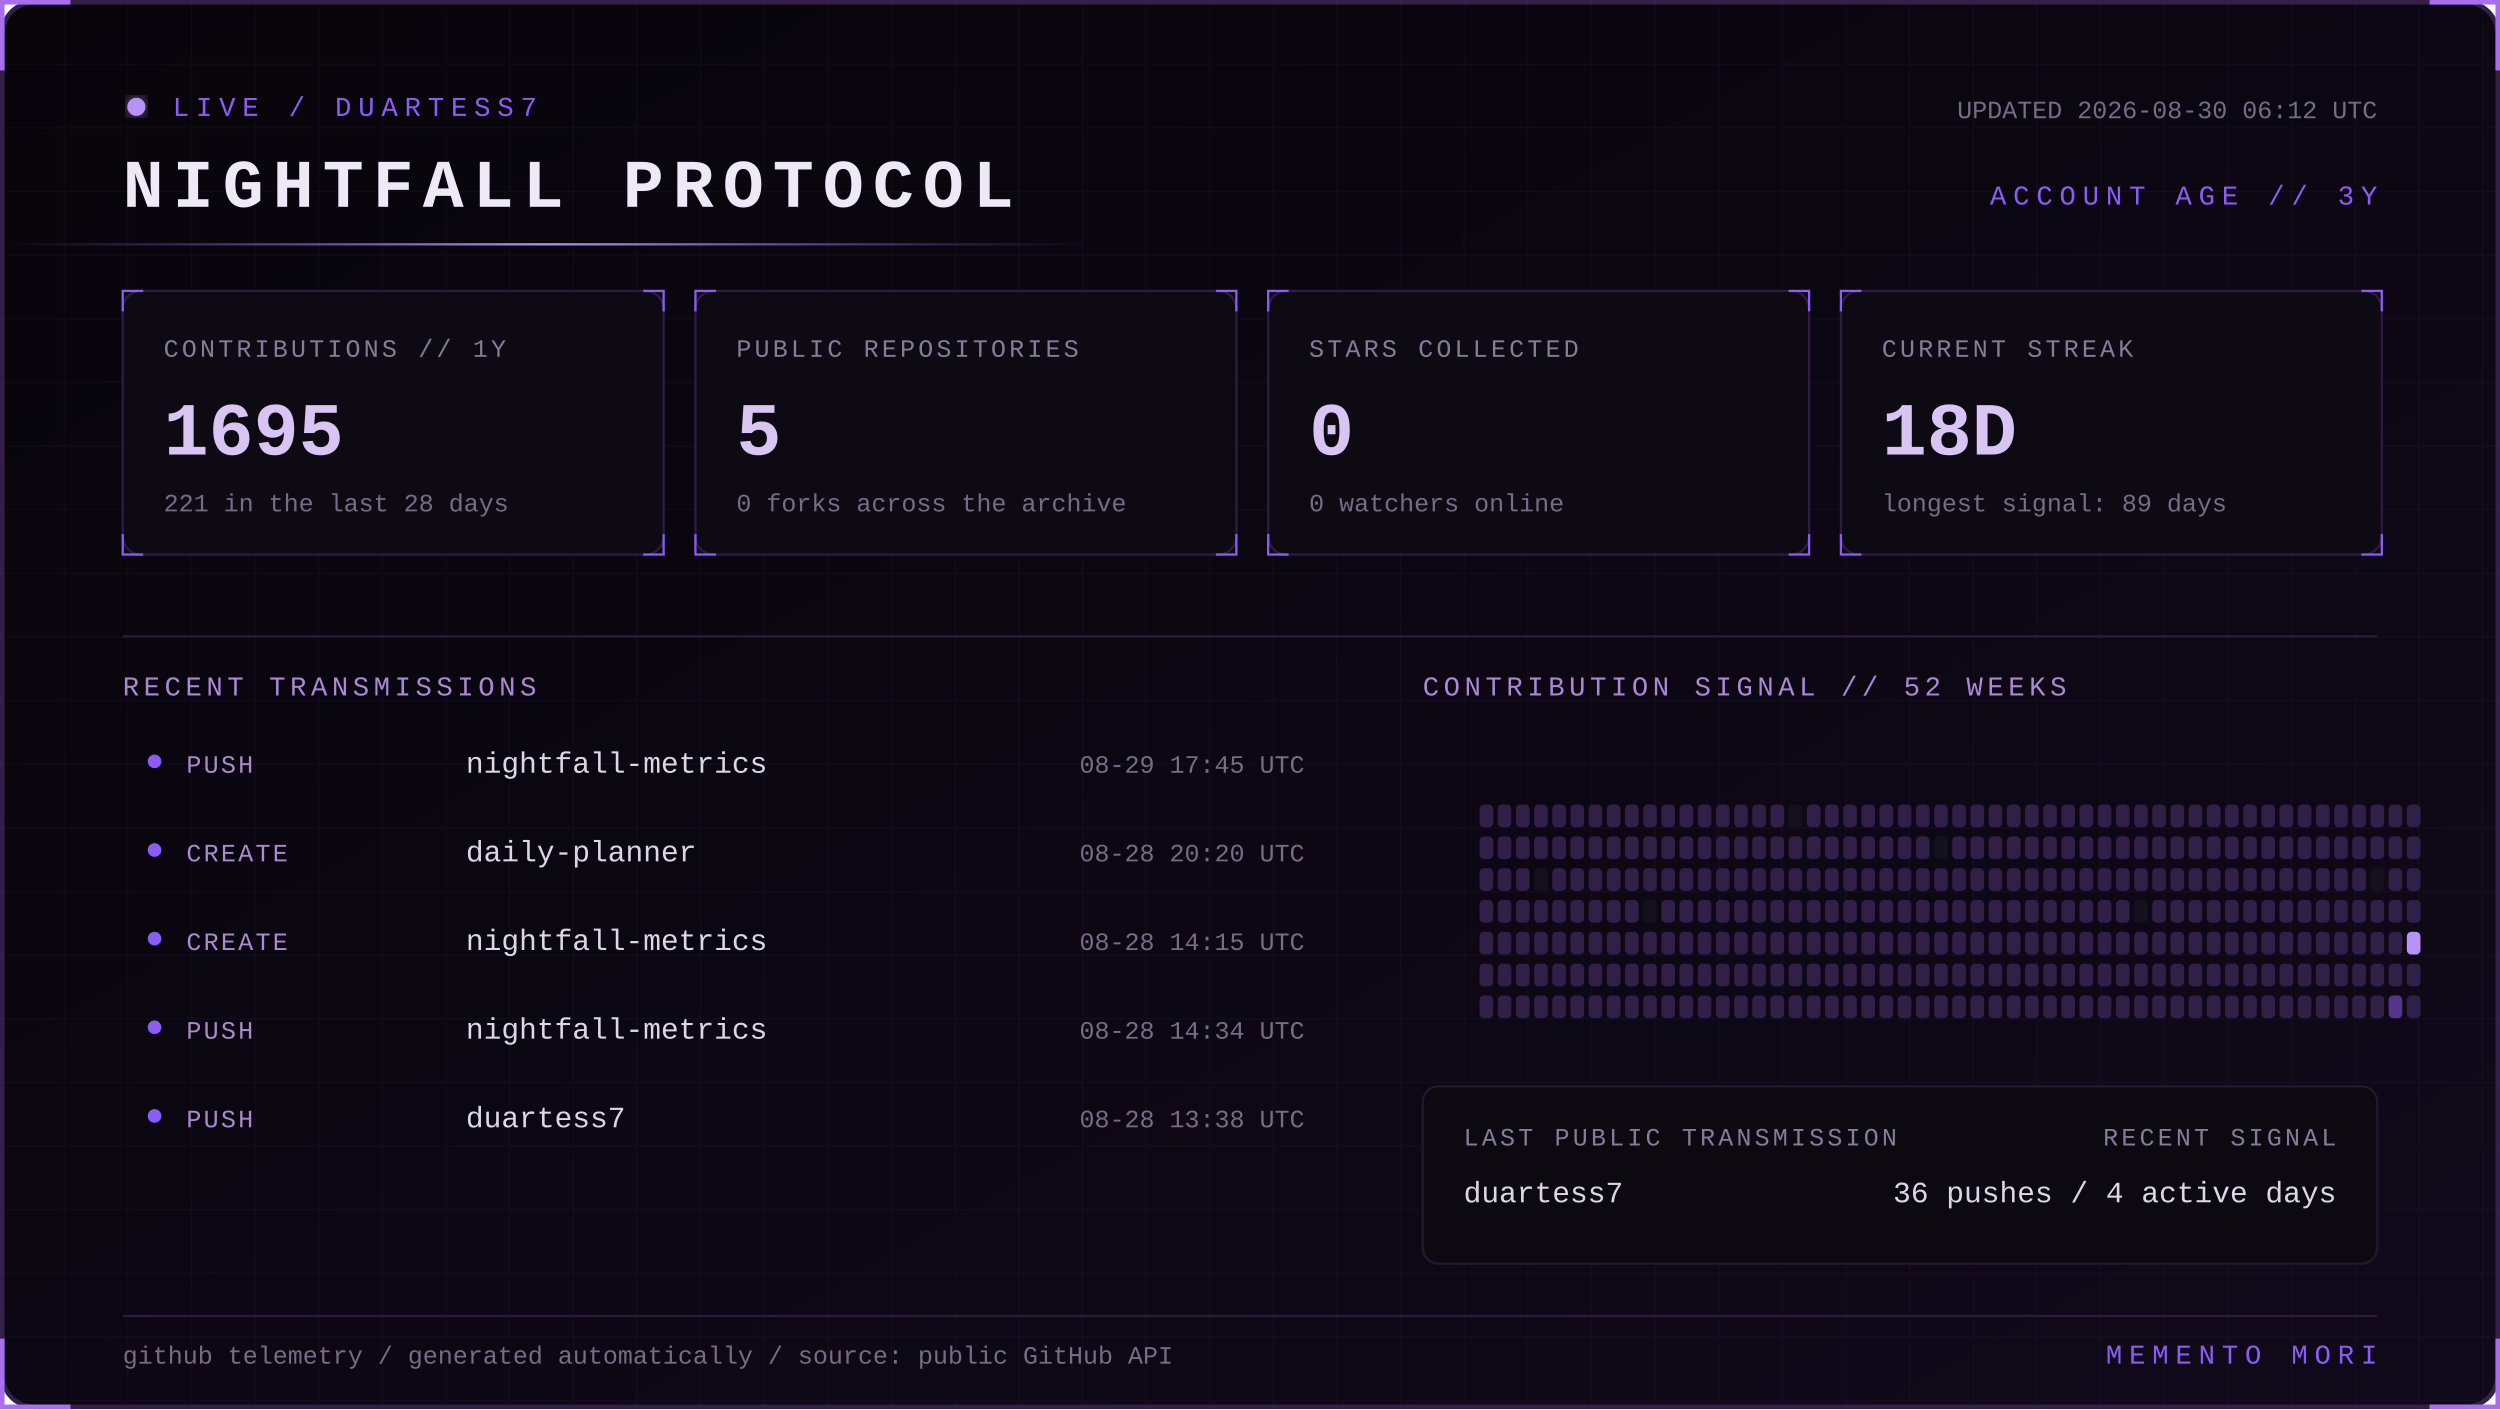
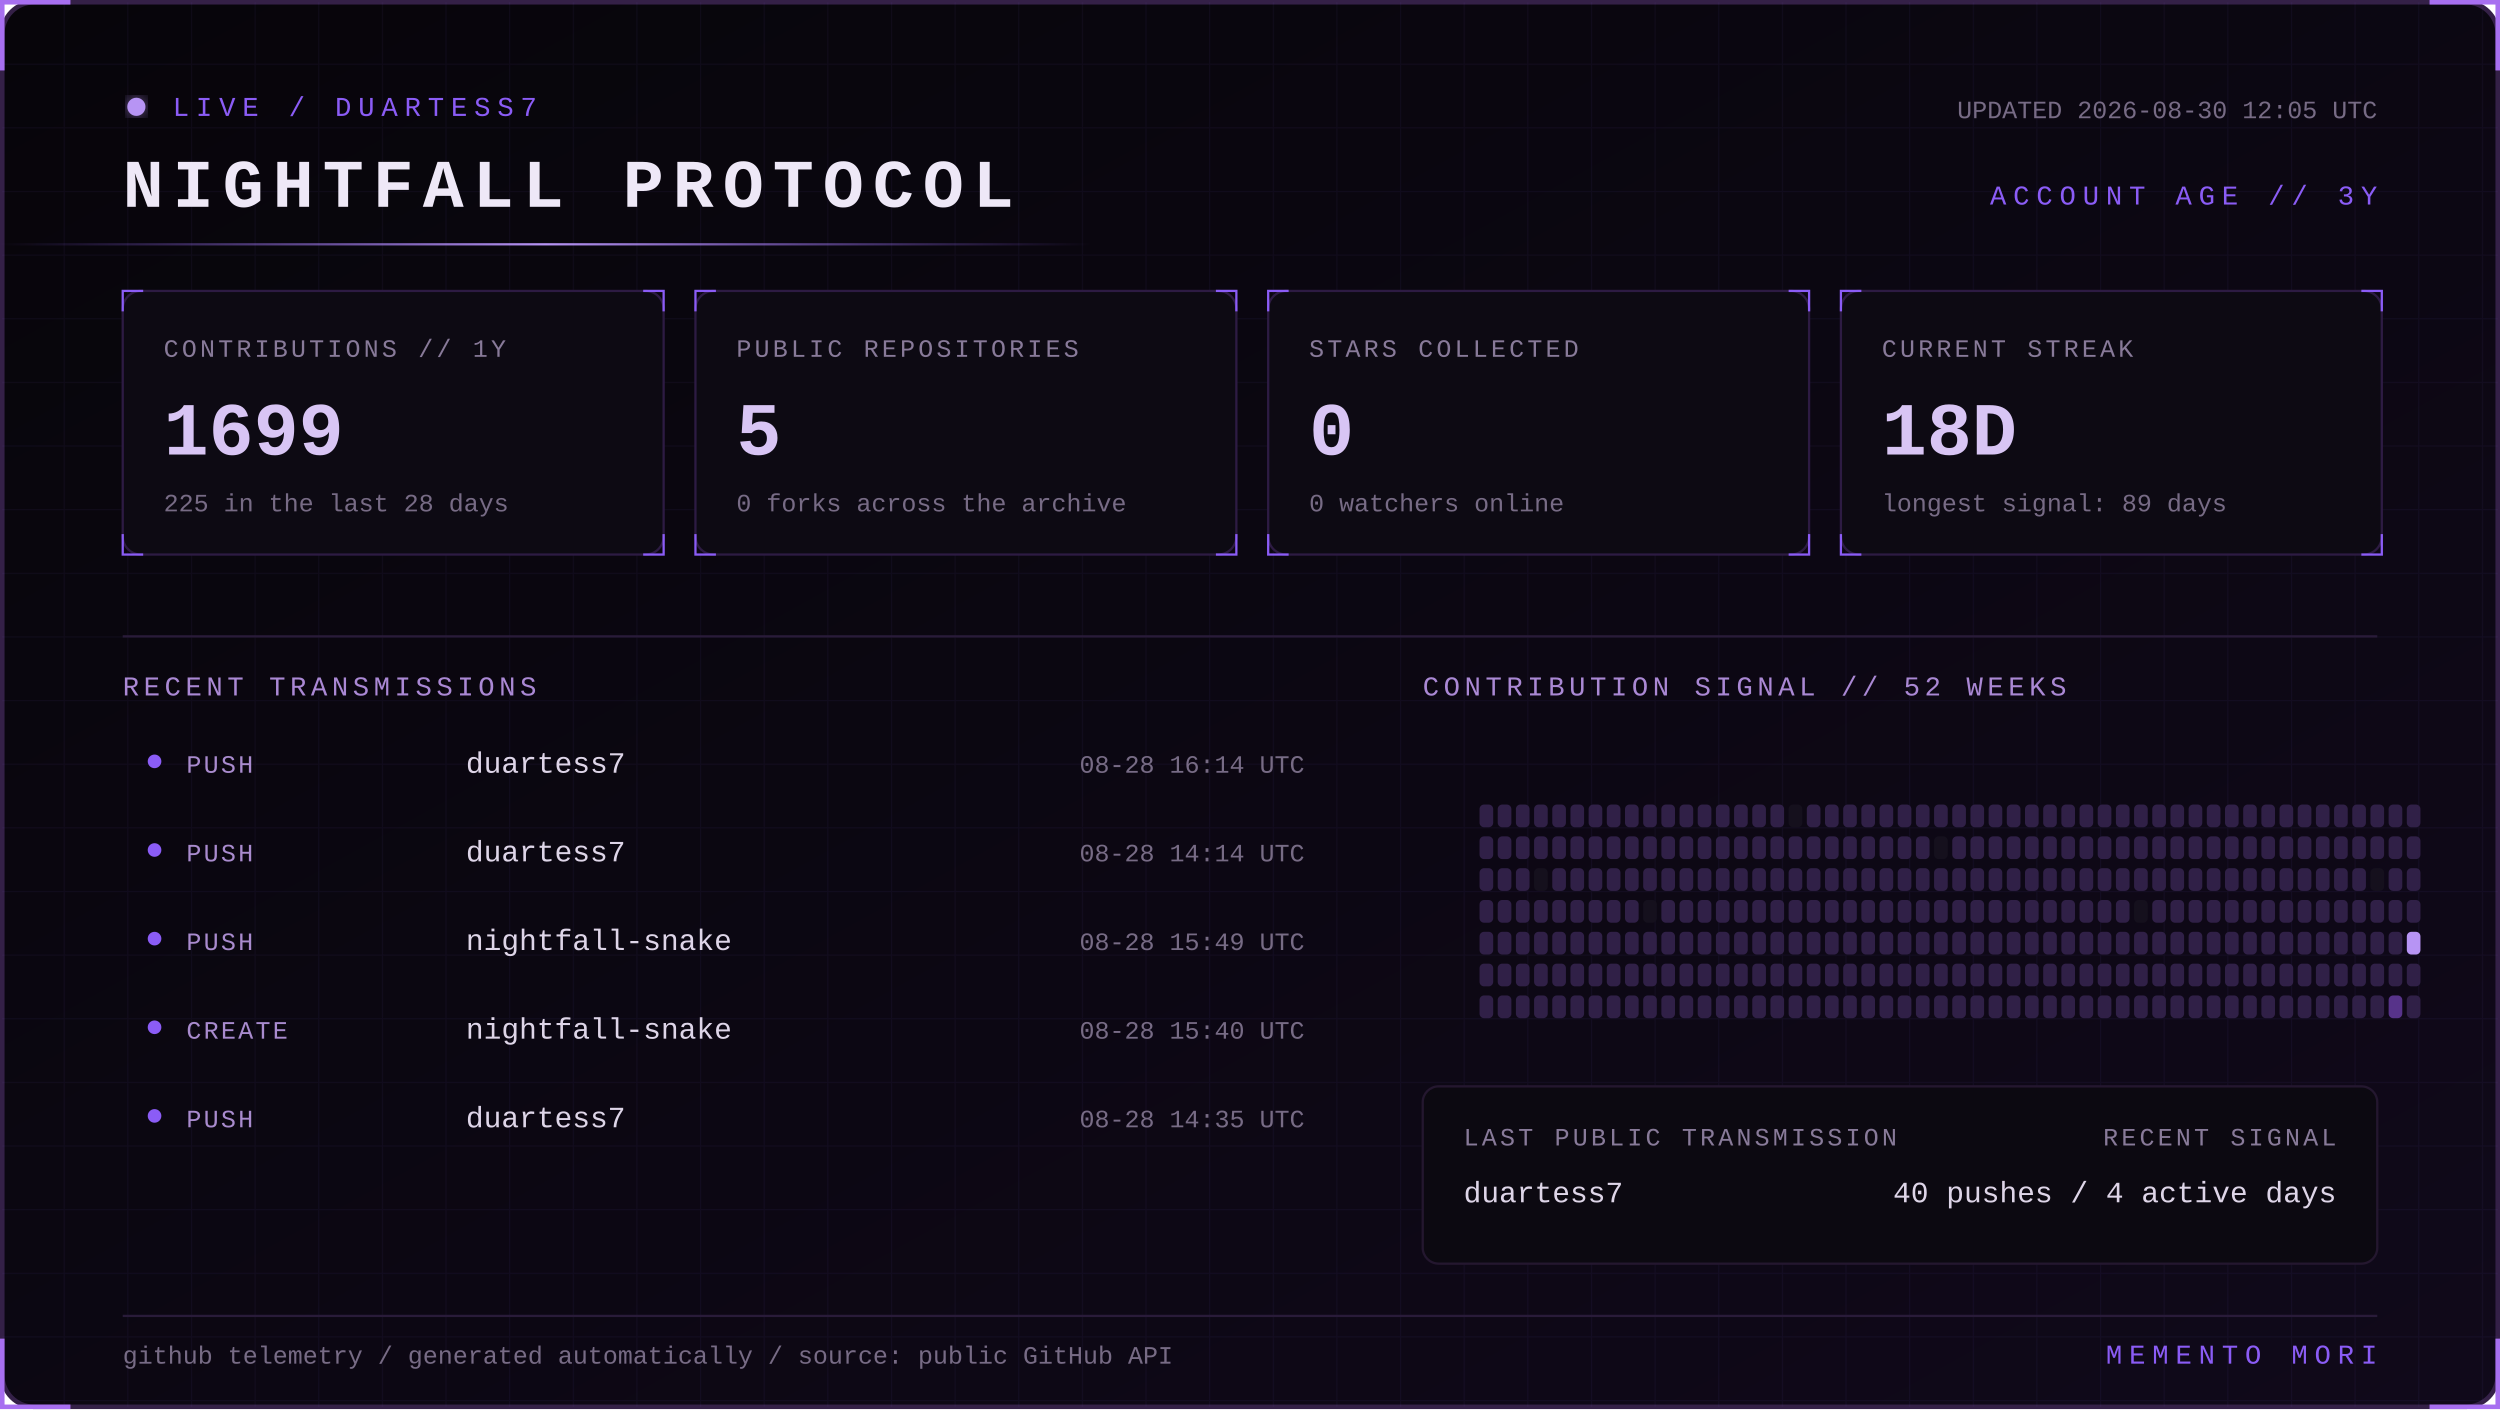
<svg xmlns="http://www.w3.org/2000/svg" width="1100" height="620" viewBox="0 0 1100 620" role="img" aria-labelledby="title desc">
  <defs>
    <linearGradient id="bg" x1="0" y1="0" x2="1" y2="1">
      <stop stop-color="#07050a" />
      <stop offset="1" stop-color="#10091a" />
    </linearGradient>
    <linearGradient id="beam">
      <stop stop-color="#8b5cf6" stop-opacity="0" />
      <stop offset=".5" stop-color="#b794f4" />
      <stop offset="1" stop-color="#8b5cf6" stop-opacity="0" />
    </linearGradient>
    <filter id="glow">
      <feGaussianBlur stdDeviation="4" result="b" />
      <feMerge>
        <feMergeNode in="b" />
        <feMergeNode in="SourceGraphic" />
      </feMerge>
    </filter>
    <pattern id="grid" width="28" height="28" patternUnits="userSpaceOnUse">
      <path d="M28 0H0V28" fill="none" stroke="#8b5cf6" stroke-opacity=".055" />
    </pattern>
    <style>
      text { font-family: Consolas, 'Courier New', monospace; }
      .kicker { fill:#8b5cf6; font-size:12px; letter-spacing:3px; }
      .title { fill:#eee8f7; font-size:30px; font-weight:700; letter-spacing:4px; }
      .label { fill:#887a99; font-size:11px; letter-spacing:1.4px; }
      .value { fill:#d8c5f4; font-size:33px; font-weight:700; }
      .detail,.pct { fill:#776b85; font-size:11px; }
      .section { fill:#aa88d4; font-size:12px; letter-spacing:2px; }
      .lang { fill:#ded5e8; font-size:13px; }
      .event { fill:#a98bce; font-size:11px; letter-spacing:1px; }
      .scan { animation:scan 5s linear infinite; }
      .blink { animation:blink 1.6s step-end infinite; }
      @keyframes scan { from { transform:translateX(-500px) } to { transform:translateX(1100px) } }
      @keyframes blink { 50% { opacity:.25 } }
    </style>
  </defs>
  <rect x="1" y="1" width="1098" height="618" rx="14" fill="url(#bg)" stroke="#342047" stroke-width="2" />
  <rect x="1" y="1" width="1098" height="618" rx="14" fill="url(#grid)" />
  <path d="M31 1H1v30 M1069 1h30v30 M1099 589v30h-30 M31 619H1v-30" stroke="#a76ff0" stroke-width="2" fill="none" />
  <g transform="translate(54 42)">
    <circle cx="6" cy="5" r="4" fill="#b794f4" filter="url(#glow)" class="blink" />
    <text x="22" y="9" class="kicker">LIVE / DUARTESS7</text>
    <text y="49" class="title">NIGHTFALL PROTOCOL</text>
-     <text x="992" y="10" text-anchor="end" class="detail">UPDATED 2026-08-30 06:12 UTC</text>
+     <text x="992" y="10" text-anchor="end" class="detail">UPDATED 2026-08-30 12:05 UTC</text>
    <text x="992" y="48" text-anchor="end" class="kicker">ACCOUNT AGE // 3Y</text>
  </g>
  <rect y="107" width="480" height="1" fill="url(#beam)" class="scan" />
  <g transform="translate(54 128)">
    <rect width="238" height="116" rx="8" fill="#0d0a13" stroke="#2d1b43" />
    <path d="M0 9V0h9 M229 0h9v9 M238 107v9h-9 M9 116H0v-9" stroke="#8b5cf6" fill="none" />
    <text x="18" y="29" class="label">CONTRIBUTIONS // 1Y</text>
-     <text x="18" y="72" class="value">1695</text>
-     <text x="18" y="97" class="detail">221 in the last 28 days</text>
+     <text x="18" y="72" class="value">1699</text>
+     <text x="18" y="97" class="detail">225 in the last 28 days</text>
  </g>
  <g transform="translate(306 128)">
    <rect width="238" height="116" rx="8" fill="#0d0a13" stroke="#2d1b43" />
    <path d="M0 9V0h9 M229 0h9v9 M238 107v9h-9 M9 116H0v-9" stroke="#8b5cf6" fill="none" />
    <text x="18" y="29" class="label">PUBLIC REPOSITORIES</text>
    <text x="18" y="72" class="value">5</text>
    <text x="18" y="97" class="detail">0 forks across the archive</text>
  </g>
  <g transform="translate(558 128)">
    <rect width="238" height="116" rx="8" fill="#0d0a13" stroke="#2d1b43" />
    <path d="M0 9V0h9 M229 0h9v9 M238 107v9h-9 M9 116H0v-9" stroke="#8b5cf6" fill="none" />
    <text x="18" y="29" class="label">STARS COLLECTED</text>
    <text x="18" y="72" class="value">0</text>
    <text x="18" y="97" class="detail">0 watchers online</text>
  </g>
  <g transform="translate(810 128)">
    <rect width="238" height="116" rx="8" fill="#0d0a13" stroke="#2d1b43" />
    <path d="M0 9V0h9 M229 0h9v9 M238 107v9h-9 M9 116H0v-9" stroke="#8b5cf6" fill="none" />
    <text x="18" y="29" class="label">CURRENT STREAK</text>
    <text x="18" y="72" class="value">18D</text>
    <text x="18" y="97" class="detail">longest signal: 89 days</text>
  </g>
  <path d="M54 280H1046" stroke="#291b39" />
  <text x="54" y="306" class="section">RECENT TRANSMISSIONS</text>
  <text x="626" y="306" class="section">CONTRIBUTION SIGNAL // 52 WEEKS</text>
  <circle cx="68" cy="335" r="3" fill="#8b5cf6" />
  <text x="82" y="340" class="event">PUSH</text>
-   <text x="205" y="340" class="lang">nightfall-metrics</text>
-   <text x="574" y="340" text-anchor="end" class="pct">08-29 17:45 UTC</text>
+   <text x="205" y="340" class="lang">duartess7</text>
+   <text x="574" y="340" text-anchor="end" class="pct">08-28 16:14 UTC</text>
  <circle cx="68" cy="374" r="3" fill="#8b5cf6" />
-   <text x="82" y="379" class="event">CREATE</text>
-   <text x="205" y="379" class="lang">daily-planner</text>
-   <text x="574" y="379" text-anchor="end" class="pct">08-28 20:20 UTC</text>
+   <text x="82" y="379" class="event">PUSH</text>
+   <text x="205" y="379" class="lang">duartess7</text>
+   <text x="574" y="379" text-anchor="end" class="pct">08-28 14:14 UTC</text>
  <circle cx="68" cy="413" r="3" fill="#8b5cf6" />
-   <text x="82" y="418" class="event">CREATE</text>
-   <text x="205" y="418" class="lang">nightfall-metrics</text>
-   <text x="574" y="418" text-anchor="end" class="pct">08-28 14:15 UTC</text>
+   <text x="82" y="418" class="event">PUSH</text>
+   <text x="205" y="418" class="lang">nightfall-snake</text>
+   <text x="574" y="418" text-anchor="end" class="pct">08-28 15:49 UTC</text>
  <circle cx="68" cy="452" r="3" fill="#8b5cf6" />
-   <text x="82" y="457" class="event">PUSH</text>
-   <text x="205" y="457" class="lang">nightfall-metrics</text>
-   <text x="574" y="457" text-anchor="end" class="pct">08-28 14:34 UTC</text>
+   <text x="82" y="457" class="event">CREATE</text>
+   <text x="205" y="457" class="lang">nightfall-snake</text>
+   <text x="574" y="457" text-anchor="end" class="pct">08-28 15:40 UTC</text>
  <circle cx="68" cy="491" r="3" fill="#8b5cf6" />
  <text x="82" y="496" class="event">PUSH</text>
  <text x="205" y="496" class="lang">duartess7</text>
-   <text x="574" y="496" text-anchor="end" class="pct">08-28 13:38 UTC</text>
+   <text x="574" y="496" text-anchor="end" class="pct">08-28 14:35 UTC</text>
  <g>
    <rect x="651" y="354" width="6" height="10" rx="2" fill="#302047" />
    <rect x="651" y="368" width="6" height="10" rx="2" fill="#302047" />
    <rect x="651" y="382" width="6" height="10" rx="2" fill="#302047" />
    <rect x="651" y="396" width="6" height="10" rx="2" fill="#302047" />
    <rect x="651" y="410" width="6" height="10" rx="2" fill="#302047" />
    <rect x="651" y="424" width="6" height="10" rx="2" fill="#302047" />
    <rect x="651" y="438" width="6" height="10" rx="2" fill="#302047" />
    <rect x="659" y="354" width="6" height="10" rx="2" fill="#302047" />
    <rect x="659" y="368" width="6" height="10" rx="2" fill="#302047" />
    <rect x="659" y="382" width="6" height="10" rx="2" fill="#302047" />
    <rect x="659" y="396" width="6" height="10" rx="2" fill="#302047" />
    <rect x="659" y="410" width="6" height="10" rx="2" fill="#302047" />
    <rect x="659" y="424" width="6" height="10" rx="2" fill="#302047" />
    <rect x="659" y="438" width="6" height="10" rx="2" fill="#302047" />
    <rect x="667" y="354" width="6" height="10" rx="2" fill="#302047" />
    <rect x="667" y="368" width="6" height="10" rx="2" fill="#302047" />
    <rect x="667" y="382" width="6" height="10" rx="2" fill="#302047" />
    <rect x="667" y="396" width="6" height="10" rx="2" fill="#302047" />
    <rect x="667" y="410" width="6" height="10" rx="2" fill="#302047" />
    <rect x="667" y="424" width="6" height="10" rx="2" fill="#302047" />
    <rect x="667" y="438" width="6" height="10" rx="2" fill="#302047" />
    <rect x="675" y="354" width="6" height="10" rx="2" fill="#302047" />
    <rect x="675" y="368" width="6" height="10" rx="2" fill="#302047" />
    <rect x="675" y="382" width="6" height="10" rx="2" fill="#15101d" />
    <rect x="675" y="396" width="6" height="10" rx="2" fill="#302047" />
    <rect x="675" y="410" width="6" height="10" rx="2" fill="#302047" />
    <rect x="675" y="424" width="6" height="10" rx="2" fill="#302047" />
    <rect x="675" y="438" width="6" height="10" rx="2" fill="#302047" />
    <rect x="683" y="354" width="6" height="10" rx="2" fill="#302047" />
    <rect x="683" y="368" width="6" height="10" rx="2" fill="#302047" />
    <rect x="683" y="382" width="6" height="10" rx="2" fill="#302047" />
    <rect x="683" y="396" width="6" height="10" rx="2" fill="#302047" />
    <rect x="683" y="410" width="6" height="10" rx="2" fill="#302047" />
    <rect x="683" y="424" width="6" height="10" rx="2" fill="#302047" />
    <rect x="683" y="438" width="6" height="10" rx="2" fill="#302047" />
    <rect x="691" y="354" width="6" height="10" rx="2" fill="#302047" />
    <rect x="691" y="368" width="6" height="10" rx="2" fill="#302047" />
    <rect x="691" y="382" width="6" height="10" rx="2" fill="#302047" />
    <rect x="691" y="396" width="6" height="10" rx="2" fill="#302047" />
    <rect x="691" y="410" width="6" height="10" rx="2" fill="#302047" />
    <rect x="691" y="424" width="6" height="10" rx="2" fill="#302047" />
    <rect x="691" y="438" width="6" height="10" rx="2" fill="#302047" />
    <rect x="699" y="354" width="6" height="10" rx="2" fill="#302047" />
    <rect x="699" y="368" width="6" height="10" rx="2" fill="#302047" />
    <rect x="699" y="382" width="6" height="10" rx="2" fill="#302047" />
    <rect x="699" y="396" width="6" height="10" rx="2" fill="#302047" />
    <rect x="699" y="410" width="6" height="10" rx="2" fill="#302047" />
    <rect x="699" y="424" width="6" height="10" rx="2" fill="#302047" />
    <rect x="699" y="438" width="6" height="10" rx="2" fill="#302047" />
    <rect x="707" y="354" width="6" height="10" rx="2" fill="#302047" />
    <rect x="707" y="368" width="6" height="10" rx="2" fill="#302047" />
    <rect x="707" y="382" width="6" height="10" rx="2" fill="#302047" />
    <rect x="707" y="396" width="6" height="10" rx="2" fill="#302047" />
    <rect x="707" y="410" width="6" height="10" rx="2" fill="#302047" />
    <rect x="707" y="424" width="6" height="10" rx="2" fill="#302047" />
    <rect x="707" y="438" width="6" height="10" rx="2" fill="#302047" />
    <rect x="715" y="354" width="6" height="10" rx="2" fill="#302047" />
    <rect x="715" y="368" width="6" height="10" rx="2" fill="#302047" />
    <rect x="715" y="382" width="6" height="10" rx="2" fill="#302047" />
    <rect x="715" y="396" width="6" height="10" rx="2" fill="#302047" />
    <rect x="715" y="410" width="6" height="10" rx="2" fill="#302047" />
    <rect x="715" y="424" width="6" height="10" rx="2" fill="#302047" />
    <rect x="715" y="438" width="6" height="10" rx="2" fill="#302047" />
    <rect x="723" y="354" width="6" height="10" rx="2" fill="#302047" />
    <rect x="723" y="368" width="6" height="10" rx="2" fill="#302047" />
    <rect x="723" y="382" width="6" height="10" rx="2" fill="#302047" />
    <rect x="723" y="396" width="6" height="10" rx="2" fill="#15101d" />
    <rect x="723" y="410" width="6" height="10" rx="2" fill="#302047" />
    <rect x="723" y="424" width="6" height="10" rx="2" fill="#302047" />
    <rect x="723" y="438" width="6" height="10" rx="2" fill="#302047" />
    <rect x="731" y="354" width="6" height="10" rx="2" fill="#302047" />
    <rect x="731" y="368" width="6" height="10" rx="2" fill="#302047" />
    <rect x="731" y="382" width="6" height="10" rx="2" fill="#302047" />
    <rect x="731" y="396" width="6" height="10" rx="2" fill="#302047" />
    <rect x="731" y="410" width="6" height="10" rx="2" fill="#302047" />
    <rect x="731" y="424" width="6" height="10" rx="2" fill="#302047" />
    <rect x="731" y="438" width="6" height="10" rx="2" fill="#302047" />
    <rect x="739" y="354" width="6" height="10" rx="2" fill="#302047" />
    <rect x="739" y="368" width="6" height="10" rx="2" fill="#302047" />
    <rect x="739" y="382" width="6" height="10" rx="2" fill="#302047" />
    <rect x="739" y="396" width="6" height="10" rx="2" fill="#302047" />
    <rect x="739" y="410" width="6" height="10" rx="2" fill="#302047" />
    <rect x="739" y="424" width="6" height="10" rx="2" fill="#302047" />
    <rect x="739" y="438" width="6" height="10" rx="2" fill="#302047" />
    <rect x="747" y="354" width="6" height="10" rx="2" fill="#302047" />
    <rect x="747" y="368" width="6" height="10" rx="2" fill="#302047" />
    <rect x="747" y="382" width="6" height="10" rx="2" fill="#302047" />
    <rect x="747" y="396" width="6" height="10" rx="2" fill="#302047" />
    <rect x="747" y="410" width="6" height="10" rx="2" fill="#302047" />
    <rect x="747" y="424" width="6" height="10" rx="2" fill="#302047" />
    <rect x="747" y="438" width="6" height="10" rx="2" fill="#302047" />
    <rect x="755" y="354" width="6" height="10" rx="2" fill="#302047" />
    <rect x="755" y="368" width="6" height="10" rx="2" fill="#302047" />
    <rect x="755" y="382" width="6" height="10" rx="2" fill="#302047" />
    <rect x="755" y="396" width="6" height="10" rx="2" fill="#302047" />
    <rect x="755" y="410" width="6" height="10" rx="2" fill="#302047" />
    <rect x="755" y="424" width="6" height="10" rx="2" fill="#302047" />
    <rect x="755" y="438" width="6" height="10" rx="2" fill="#302047" />
    <rect x="763" y="354" width="6" height="10" rx="2" fill="#302047" />
    <rect x="763" y="368" width="6" height="10" rx="2" fill="#302047" />
    <rect x="763" y="382" width="6" height="10" rx="2" fill="#302047" />
    <rect x="763" y="396" width="6" height="10" rx="2" fill="#302047" />
    <rect x="763" y="410" width="6" height="10" rx="2" fill="#302047" />
    <rect x="763" y="424" width="6" height="10" rx="2" fill="#302047" />
    <rect x="763" y="438" width="6" height="10" rx="2" fill="#302047" />
    <rect x="771" y="354" width="6" height="10" rx="2" fill="#302047" />
    <rect x="771" y="368" width="6" height="10" rx="2" fill="#302047" />
    <rect x="771" y="382" width="6" height="10" rx="2" fill="#302047" />
    <rect x="771" y="396" width="6" height="10" rx="2" fill="#302047" />
    <rect x="771" y="410" width="6" height="10" rx="2" fill="#302047" />
    <rect x="771" y="424" width="6" height="10" rx="2" fill="#302047" />
    <rect x="771" y="438" width="6" height="10" rx="2" fill="#302047" />
    <rect x="779" y="354" width="6" height="10" rx="2" fill="#302047" />
    <rect x="779" y="368" width="6" height="10" rx="2" fill="#302047" />
    <rect x="779" y="382" width="6" height="10" rx="2" fill="#302047" />
    <rect x="779" y="396" width="6" height="10" rx="2" fill="#302047" />
    <rect x="779" y="410" width="6" height="10" rx="2" fill="#302047" />
    <rect x="779" y="424" width="6" height="10" rx="2" fill="#302047" />
    <rect x="779" y="438" width="6" height="10" rx="2" fill="#302047" />
    <rect x="787" y="354" width="6" height="10" rx="2" fill="#15101d" />
    <rect x="787" y="368" width="6" height="10" rx="2" fill="#302047" />
    <rect x="787" y="382" width="6" height="10" rx="2" fill="#302047" />
    <rect x="787" y="396" width="6" height="10" rx="2" fill="#302047" />
    <rect x="787" y="410" width="6" height="10" rx="2" fill="#302047" />
    <rect x="787" y="424" width="6" height="10" rx="2" fill="#302047" />
    <rect x="787" y="438" width="6" height="10" rx="2" fill="#302047" />
    <rect x="795" y="354" width="6" height="10" rx="2" fill="#302047" />
    <rect x="795" y="368" width="6" height="10" rx="2" fill="#302047" />
    <rect x="795" y="382" width="6" height="10" rx="2" fill="#302047" />
    <rect x="795" y="396" width="6" height="10" rx="2" fill="#302047" />
    <rect x="795" y="410" width="6" height="10" rx="2" fill="#302047" />
    <rect x="795" y="424" width="6" height="10" rx="2" fill="#302047" />
    <rect x="795" y="438" width="6" height="10" rx="2" fill="#302047" />
    <rect x="803" y="354" width="6" height="10" rx="2" fill="#302047" />
    <rect x="803" y="368" width="6" height="10" rx="2" fill="#302047" />
    <rect x="803" y="382" width="6" height="10" rx="2" fill="#302047" />
    <rect x="803" y="396" width="6" height="10" rx="2" fill="#302047" />
    <rect x="803" y="410" width="6" height="10" rx="2" fill="#302047" />
    <rect x="803" y="424" width="6" height="10" rx="2" fill="#302047" />
    <rect x="803" y="438" width="6" height="10" rx="2" fill="#302047" />
    <rect x="811" y="354" width="6" height="10" rx="2" fill="#302047" />
    <rect x="811" y="368" width="6" height="10" rx="2" fill="#302047" />
    <rect x="811" y="382" width="6" height="10" rx="2" fill="#302047" />
    <rect x="811" y="396" width="6" height="10" rx="2" fill="#302047" />
    <rect x="811" y="410" width="6" height="10" rx="2" fill="#302047" />
    <rect x="811" y="424" width="6" height="10" rx="2" fill="#302047" />
    <rect x="811" y="438" width="6" height="10" rx="2" fill="#302047" />
    <rect x="819" y="354" width="6" height="10" rx="2" fill="#302047" />
    <rect x="819" y="368" width="6" height="10" rx="2" fill="#302047" />
    <rect x="819" y="382" width="6" height="10" rx="2" fill="#302047" />
    <rect x="819" y="396" width="6" height="10" rx="2" fill="#302047" />
    <rect x="819" y="410" width="6" height="10" rx="2" fill="#302047" />
    <rect x="819" y="424" width="6" height="10" rx="2" fill="#302047" />
    <rect x="819" y="438" width="6" height="10" rx="2" fill="#302047" />
    <rect x="827" y="354" width="6" height="10" rx="2" fill="#302047" />
    <rect x="827" y="368" width="6" height="10" rx="2" fill="#302047" />
    <rect x="827" y="382" width="6" height="10" rx="2" fill="#302047" />
    <rect x="827" y="396" width="6" height="10" rx="2" fill="#302047" />
    <rect x="827" y="410" width="6" height="10" rx="2" fill="#302047" />
    <rect x="827" y="424" width="6" height="10" rx="2" fill="#302047" />
    <rect x="827" y="438" width="6" height="10" rx="2" fill="#302047" />
    <rect x="835" y="354" width="6" height="10" rx="2" fill="#302047" />
    <rect x="835" y="368" width="6" height="10" rx="2" fill="#302047" />
    <rect x="835" y="382" width="6" height="10" rx="2" fill="#302047" />
    <rect x="835" y="396" width="6" height="10" rx="2" fill="#302047" />
    <rect x="835" y="410" width="6" height="10" rx="2" fill="#302047" />
    <rect x="835" y="424" width="6" height="10" rx="2" fill="#302047" />
    <rect x="835" y="438" width="6" height="10" rx="2" fill="#302047" />
    <rect x="843" y="354" width="6" height="10" rx="2" fill="#302047" />
    <rect x="843" y="368" width="6" height="10" rx="2" fill="#302047" />
    <rect x="843" y="382" width="6" height="10" rx="2" fill="#302047" />
    <rect x="843" y="396" width="6" height="10" rx="2" fill="#302047" />
    <rect x="843" y="410" width="6" height="10" rx="2" fill="#302047" />
    <rect x="843" y="424" width="6" height="10" rx="2" fill="#302047" />
    <rect x="843" y="438" width="6" height="10" rx="2" fill="#302047" />
    <rect x="851" y="354" width="6" height="10" rx="2" fill="#302047" />
    <rect x="851" y="368" width="6" height="10" rx="2" fill="#15101d" />
    <rect x="851" y="382" width="6" height="10" rx="2" fill="#302047" />
    <rect x="851" y="396" width="6" height="10" rx="2" fill="#302047" />
    <rect x="851" y="410" width="6" height="10" rx="2" fill="#302047" />
    <rect x="851" y="424" width="6" height="10" rx="2" fill="#302047" />
    <rect x="851" y="438" width="6" height="10" rx="2" fill="#302047" />
    <rect x="859" y="354" width="6" height="10" rx="2" fill="#302047" />
    <rect x="859" y="368" width="6" height="10" rx="2" fill="#302047" />
    <rect x="859" y="382" width="6" height="10" rx="2" fill="#302047" />
    <rect x="859" y="396" width="6" height="10" rx="2" fill="#302047" />
    <rect x="859" y="410" width="6" height="10" rx="2" fill="#302047" />
    <rect x="859" y="424" width="6" height="10" rx="2" fill="#302047" />
    <rect x="859" y="438" width="6" height="10" rx="2" fill="#302047" />
    <rect x="867" y="354" width="6" height="10" rx="2" fill="#302047" />
    <rect x="867" y="368" width="6" height="10" rx="2" fill="#302047" />
    <rect x="867" y="382" width="6" height="10" rx="2" fill="#302047" />
    <rect x="867" y="396" width="6" height="10" rx="2" fill="#302047" />
    <rect x="867" y="410" width="6" height="10" rx="2" fill="#302047" />
    <rect x="867" y="424" width="6" height="10" rx="2" fill="#302047" />
    <rect x="867" y="438" width="6" height="10" rx="2" fill="#302047" />
    <rect x="875" y="354" width="6" height="10" rx="2" fill="#302047" />
    <rect x="875" y="368" width="6" height="10" rx="2" fill="#302047" />
    <rect x="875" y="382" width="6" height="10" rx="2" fill="#302047" />
    <rect x="875" y="396" width="6" height="10" rx="2" fill="#302047" />
    <rect x="875" y="410" width="6" height="10" rx="2" fill="#302047" />
    <rect x="875" y="424" width="6" height="10" rx="2" fill="#302047" />
    <rect x="875" y="438" width="6" height="10" rx="2" fill="#302047" />
    <rect x="883" y="354" width="6" height="10" rx="2" fill="#302047" />
    <rect x="883" y="368" width="6" height="10" rx="2" fill="#302047" />
    <rect x="883" y="382" width="6" height="10" rx="2" fill="#302047" />
    <rect x="883" y="396" width="6" height="10" rx="2" fill="#302047" />
    <rect x="883" y="410" width="6" height="10" rx="2" fill="#302047" />
    <rect x="883" y="424" width="6" height="10" rx="2" fill="#302047" />
    <rect x="883" y="438" width="6" height="10" rx="2" fill="#302047" />
    <rect x="891" y="354" width="6" height="10" rx="2" fill="#302047" />
    <rect x="891" y="368" width="6" height="10" rx="2" fill="#302047" />
    <rect x="891" y="382" width="6" height="10" rx="2" fill="#302047" />
    <rect x="891" y="396" width="6" height="10" rx="2" fill="#302047" />
    <rect x="891" y="410" width="6" height="10" rx="2" fill="#302047" />
    <rect x="891" y="424" width="6" height="10" rx="2" fill="#302047" />
    <rect x="891" y="438" width="6" height="10" rx="2" fill="#302047" />
    <rect x="899" y="354" width="6" height="10" rx="2" fill="#302047" />
    <rect x="899" y="368" width="6" height="10" rx="2" fill="#302047" />
    <rect x="899" y="382" width="6" height="10" rx="2" fill="#302047" />
    <rect x="899" y="396" width="6" height="10" rx="2" fill="#302047" />
    <rect x="899" y="410" width="6" height="10" rx="2" fill="#302047" />
    <rect x="899" y="424" width="6" height="10" rx="2" fill="#302047" />
    <rect x="899" y="438" width="6" height="10" rx="2" fill="#302047" />
    <rect x="907" y="354" width="6" height="10" rx="2" fill="#302047" />
    <rect x="907" y="368" width="6" height="10" rx="2" fill="#302047" />
    <rect x="907" y="382" width="6" height="10" rx="2" fill="#302047" />
    <rect x="907" y="396" width="6" height="10" rx="2" fill="#302047" />
    <rect x="907" y="410" width="6" height="10" rx="2" fill="#302047" />
    <rect x="907" y="424" width="6" height="10" rx="2" fill="#302047" />
    <rect x="907" y="438" width="6" height="10" rx="2" fill="#302047" />
    <rect x="915" y="354" width="6" height="10" rx="2" fill="#302047" />
    <rect x="915" y="368" width="6" height="10" rx="2" fill="#302047" />
    <rect x="915" y="382" width="6" height="10" rx="2" fill="#302047" />
    <rect x="915" y="396" width="6" height="10" rx="2" fill="#302047" />
    <rect x="915" y="410" width="6" height="10" rx="2" fill="#302047" />
    <rect x="915" y="424" width="6" height="10" rx="2" fill="#302047" />
    <rect x="915" y="438" width="6" height="10" rx="2" fill="#302047" />
    <rect x="923" y="354" width="6" height="10" rx="2" fill="#302047" />
    <rect x="923" y="368" width="6" height="10" rx="2" fill="#302047" />
    <rect x="923" y="382" width="6" height="10" rx="2" fill="#302047" />
    <rect x="923" y="396" width="6" height="10" rx="2" fill="#302047" />
    <rect x="923" y="410" width="6" height="10" rx="2" fill="#302047" />
    <rect x="923" y="424" width="6" height="10" rx="2" fill="#302047" />
    <rect x="923" y="438" width="6" height="10" rx="2" fill="#302047" />
    <rect x="931" y="354" width="6" height="10" rx="2" fill="#302047" />
    <rect x="931" y="368" width="6" height="10" rx="2" fill="#302047" />
    <rect x="931" y="382" width="6" height="10" rx="2" fill="#302047" />
    <rect x="931" y="396" width="6" height="10" rx="2" fill="#302047" />
    <rect x="931" y="410" width="6" height="10" rx="2" fill="#302047" />
    <rect x="931" y="424" width="6" height="10" rx="2" fill="#302047" />
    <rect x="931" y="438" width="6" height="10" rx="2" fill="#302047" />
    <rect x="939" y="354" width="6" height="10" rx="2" fill="#302047" />
    <rect x="939" y="368" width="6" height="10" rx="2" fill="#302047" />
    <rect x="939" y="382" width="6" height="10" rx="2" fill="#302047" />
    <rect x="939" y="396" width="6" height="10" rx="2" fill="#15101d" />
    <rect x="939" y="410" width="6" height="10" rx="2" fill="#302047" />
    <rect x="939" y="424" width="6" height="10" rx="2" fill="#302047" />
    <rect x="939" y="438" width="6" height="10" rx="2" fill="#302047" />
    <rect x="947" y="354" width="6" height="10" rx="2" fill="#302047" />
    <rect x="947" y="368" width="6" height="10" rx="2" fill="#302047" />
    <rect x="947" y="382" width="6" height="10" rx="2" fill="#302047" />
    <rect x="947" y="396" width="6" height="10" rx="2" fill="#302047" />
    <rect x="947" y="410" width="6" height="10" rx="2" fill="#302047" />
    <rect x="947" y="424" width="6" height="10" rx="2" fill="#302047" />
    <rect x="947" y="438" width="6" height="10" rx="2" fill="#302047" />
    <rect x="955" y="354" width="6" height="10" rx="2" fill="#302047" />
    <rect x="955" y="368" width="6" height="10" rx="2" fill="#302047" />
    <rect x="955" y="382" width="6" height="10" rx="2" fill="#302047" />
    <rect x="955" y="396" width="6" height="10" rx="2" fill="#302047" />
    <rect x="955" y="410" width="6" height="10" rx="2" fill="#302047" />
    <rect x="955" y="424" width="6" height="10" rx="2" fill="#302047" />
    <rect x="955" y="438" width="6" height="10" rx="2" fill="#302047" />
    <rect x="963" y="354" width="6" height="10" rx="2" fill="#302047" />
    <rect x="963" y="368" width="6" height="10" rx="2" fill="#302047" />
    <rect x="963" y="382" width="6" height="10" rx="2" fill="#302047" />
    <rect x="963" y="396" width="6" height="10" rx="2" fill="#302047" />
    <rect x="963" y="410" width="6" height="10" rx="2" fill="#302047" />
    <rect x="963" y="424" width="6" height="10" rx="2" fill="#302047" />
    <rect x="963" y="438" width="6" height="10" rx="2" fill="#302047" />
    <rect x="971" y="354" width="6" height="10" rx="2" fill="#302047" />
    <rect x="971" y="368" width="6" height="10" rx="2" fill="#302047" />
    <rect x="971" y="382" width="6" height="10" rx="2" fill="#302047" />
    <rect x="971" y="396" width="6" height="10" rx="2" fill="#302047" />
    <rect x="971" y="410" width="6" height="10" rx="2" fill="#302047" />
    <rect x="971" y="424" width="6" height="10" rx="2" fill="#302047" />
    <rect x="971" y="438" width="6" height="10" rx="2" fill="#302047" />
    <rect x="979" y="354" width="6" height="10" rx="2" fill="#302047" />
    <rect x="979" y="368" width="6" height="10" rx="2" fill="#302047" />
    <rect x="979" y="382" width="6" height="10" rx="2" fill="#302047" />
    <rect x="979" y="396" width="6" height="10" rx="2" fill="#302047" />
    <rect x="979" y="410" width="6" height="10" rx="2" fill="#302047" />
    <rect x="979" y="424" width="6" height="10" rx="2" fill="#302047" />
    <rect x="979" y="438" width="6" height="10" rx="2" fill="#302047" />
    <rect x="987" y="354" width="6" height="10" rx="2" fill="#302047" />
    <rect x="987" y="368" width="6" height="10" rx="2" fill="#302047" />
    <rect x="987" y="382" width="6" height="10" rx="2" fill="#302047" />
    <rect x="987" y="396" width="6" height="10" rx="2" fill="#302047" />
    <rect x="987" y="410" width="6" height="10" rx="2" fill="#302047" />
    <rect x="987" y="424" width="6" height="10" rx="2" fill="#302047" />
    <rect x="987" y="438" width="6" height="10" rx="2" fill="#302047" />
    <rect x="995" y="354" width="6" height="10" rx="2" fill="#302047" />
    <rect x="995" y="368" width="6" height="10" rx="2" fill="#302047" />
    <rect x="995" y="382" width="6" height="10" rx="2" fill="#302047" />
    <rect x="995" y="396" width="6" height="10" rx="2" fill="#302047" />
    <rect x="995" y="410" width="6" height="10" rx="2" fill="#302047" />
    <rect x="995" y="424" width="6" height="10" rx="2" fill="#302047" />
    <rect x="995" y="438" width="6" height="10" rx="2" fill="#302047" />
    <rect x="1003" y="354" width="6" height="10" rx="2" fill="#302047" />
    <rect x="1003" y="368" width="6" height="10" rx="2" fill="#302047" />
    <rect x="1003" y="382" width="6" height="10" rx="2" fill="#302047" />
    <rect x="1003" y="396" width="6" height="10" rx="2" fill="#302047" />
    <rect x="1003" y="410" width="6" height="10" rx="2" fill="#302047" />
    <rect x="1003" y="424" width="6" height="10" rx="2" fill="#302047" />
    <rect x="1003" y="438" width="6" height="10" rx="2" fill="#302047" />
    <rect x="1011" y="354" width="6" height="10" rx="2" fill="#302047" />
    <rect x="1011" y="368" width="6" height="10" rx="2" fill="#302047" />
    <rect x="1011" y="382" width="6" height="10" rx="2" fill="#302047" />
    <rect x="1011" y="396" width="6" height="10" rx="2" fill="#302047" />
    <rect x="1011" y="410" width="6" height="10" rx="2" fill="#302047" />
    <rect x="1011" y="424" width="6" height="10" rx="2" fill="#302047" />
    <rect x="1011" y="438" width="6" height="10" rx="2" fill="#302047" />
    <rect x="1019" y="354" width="6" height="10" rx="2" fill="#302047" />
    <rect x="1019" y="368" width="6" height="10" rx="2" fill="#302047" />
    <rect x="1019" y="382" width="6" height="10" rx="2" fill="#302047" />
    <rect x="1019" y="396" width="6" height="10" rx="2" fill="#302047" />
    <rect x="1019" y="410" width="6" height="10" rx="2" fill="#302047" />
    <rect x="1019" y="424" width="6" height="10" rx="2" fill="#302047" />
    <rect x="1019" y="438" width="6" height="10" rx="2" fill="#302047" />
    <rect x="1027" y="354" width="6" height="10" rx="2" fill="#302047" />
    <rect x="1027" y="368" width="6" height="10" rx="2" fill="#302047" />
    <rect x="1027" y="382" width="6" height="10" rx="2" fill="#302047" />
    <rect x="1027" y="396" width="6" height="10" rx="2" fill="#302047" />
    <rect x="1027" y="410" width="6" height="10" rx="2" fill="#302047" />
    <rect x="1027" y="424" width="6" height="10" rx="2" fill="#302047" />
    <rect x="1027" y="438" width="6" height="10" rx="2" fill="#302047" />
    <rect x="1035" y="354" width="6" height="10" rx="2" fill="#302047" />
    <rect x="1035" y="368" width="6" height="10" rx="2" fill="#302047" />
    <rect x="1035" y="382" width="6" height="10" rx="2" fill="#302047" />
    <rect x="1035" y="396" width="6" height="10" rx="2" fill="#302047" />
    <rect x="1035" y="410" width="6" height="10" rx="2" fill="#302047" />
    <rect x="1035" y="424" width="6" height="10" rx="2" fill="#302047" />
    <rect x="1035" y="438" width="6" height="10" rx="2" fill="#302047" />
    <rect x="1043" y="354" width="6" height="10" rx="2" fill="#302047" />
    <rect x="1043" y="368" width="6" height="10" rx="2" fill="#302047" />
    <rect x="1043" y="382" width="6" height="10" rx="2" fill="#15101d" />
    <rect x="1043" y="396" width="6" height="10" rx="2" fill="#302047" />
    <rect x="1043" y="410" width="6" height="10" rx="2" fill="#302047" />
    <rect x="1043" y="424" width="6" height="10" rx="2" fill="#302047" />
    <rect x="1043" y="438" width="6" height="10" rx="2" fill="#302047" />
    <rect x="1051" y="354" width="6" height="10" rx="2" fill="#302047" />
    <rect x="1051" y="368" width="6" height="10" rx="2" fill="#302047" />
    <rect x="1051" y="382" width="6" height="10" rx="2" fill="#302047" />
    <rect x="1051" y="396" width="6" height="10" rx="2" fill="#302047" />
    <rect x="1051" y="410" width="6" height="10" rx="2" fill="#302047" />
    <rect x="1051" y="424" width="6" height="10" rx="2" fill="#302047" />
    <rect x="1051" y="438" width="6" height="10" rx="2" fill="#57338a" />
    <rect x="1059" y="354" width="6" height="10" rx="2" fill="#302047" />
    <rect x="1059" y="368" width="6" height="10" rx="2" fill="#302047" />
    <rect x="1059" y="382" width="6" height="10" rx="2" fill="#302047" />
    <rect x="1059" y="396" width="6" height="10" rx="2" fill="#302047" />
    <rect x="1059" y="410" width="6" height="10" rx="2" fill="#b794f4" />
    <rect x="1059" y="424" width="6" height="10" rx="2" fill="#302047" />
    <rect x="1059" y="438" width="6" height="10" rx="2" fill="#302047" />
  </g>
  <g transform="translate(626 478)">
    <rect width="420" height="78" rx="7" fill="#0c0911" stroke="#24172f" />
    <text x="18" y="26" class="label">LAST PUBLIC TRANSMISSION</text>
    <text x="18" y="51" class="lang">duartess7</text>
    <text x="402" y="26" text-anchor="end" class="label">RECENT SIGNAL</text>
-     <text x="402" y="51" text-anchor="end" class="lang">36 pushes / 4 active days</text>
+     <text x="402" y="51" text-anchor="end" class="lang">40 pushes / 4 active days</text>
  </g>
  <path d="M54 579H1046" stroke="#291b39" />
  <text x="54" y="600" class="detail">github telemetry / generated automatically / source: public GitHub API</text>
  <text x="1046" y="600" text-anchor="end" class="kicker">MEMENTO MORI</text>
</svg>
